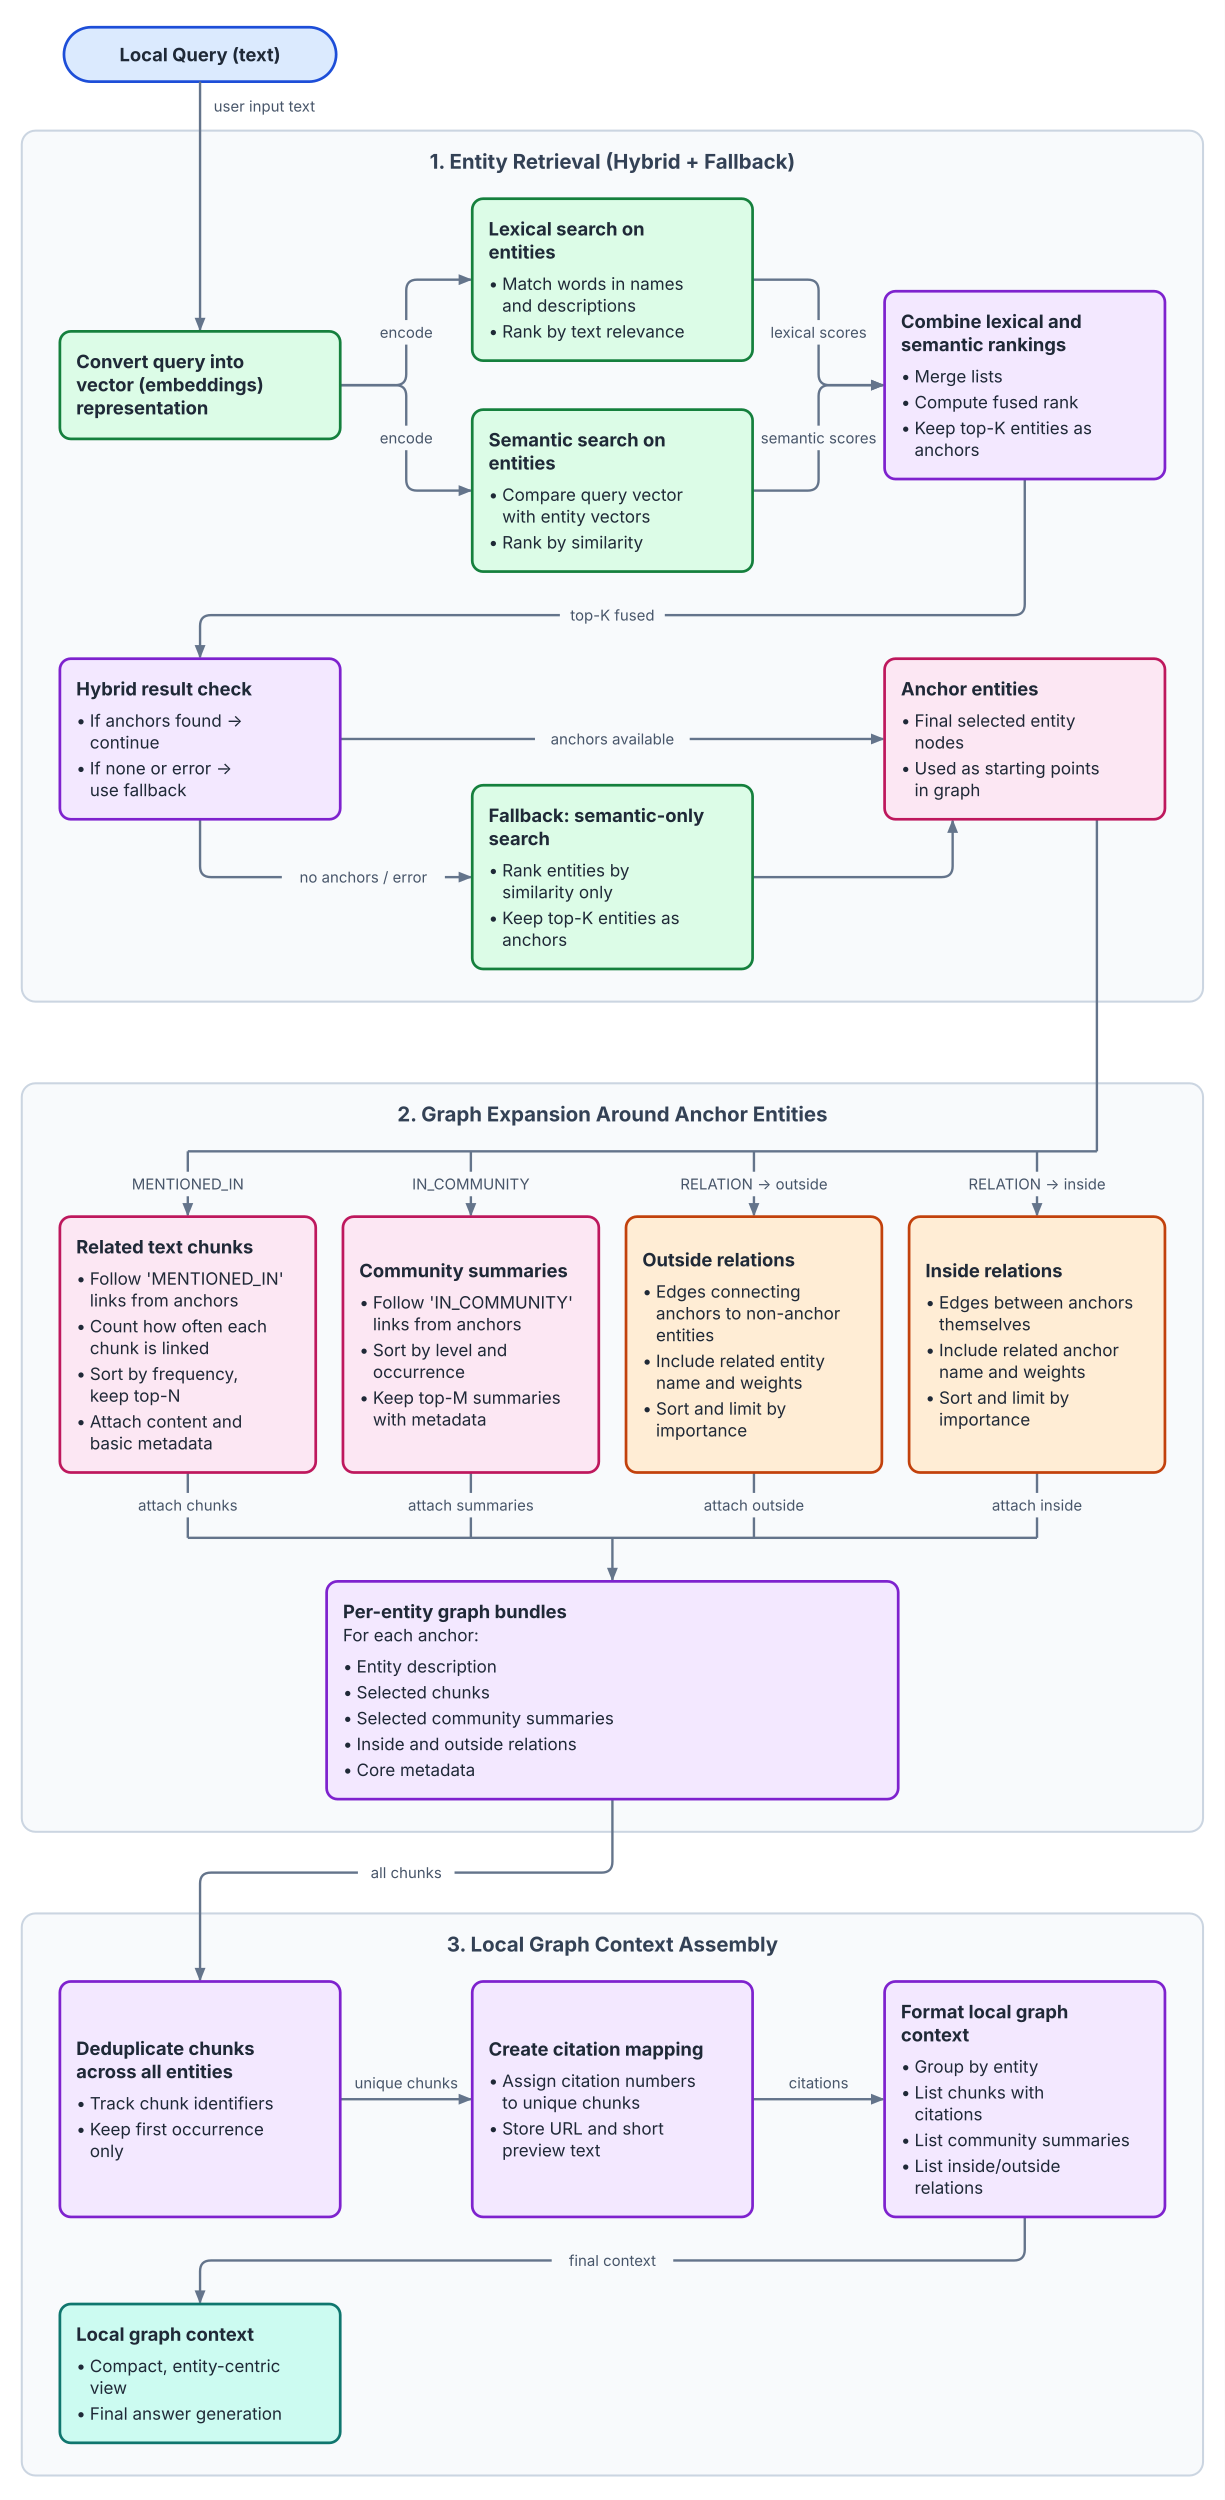
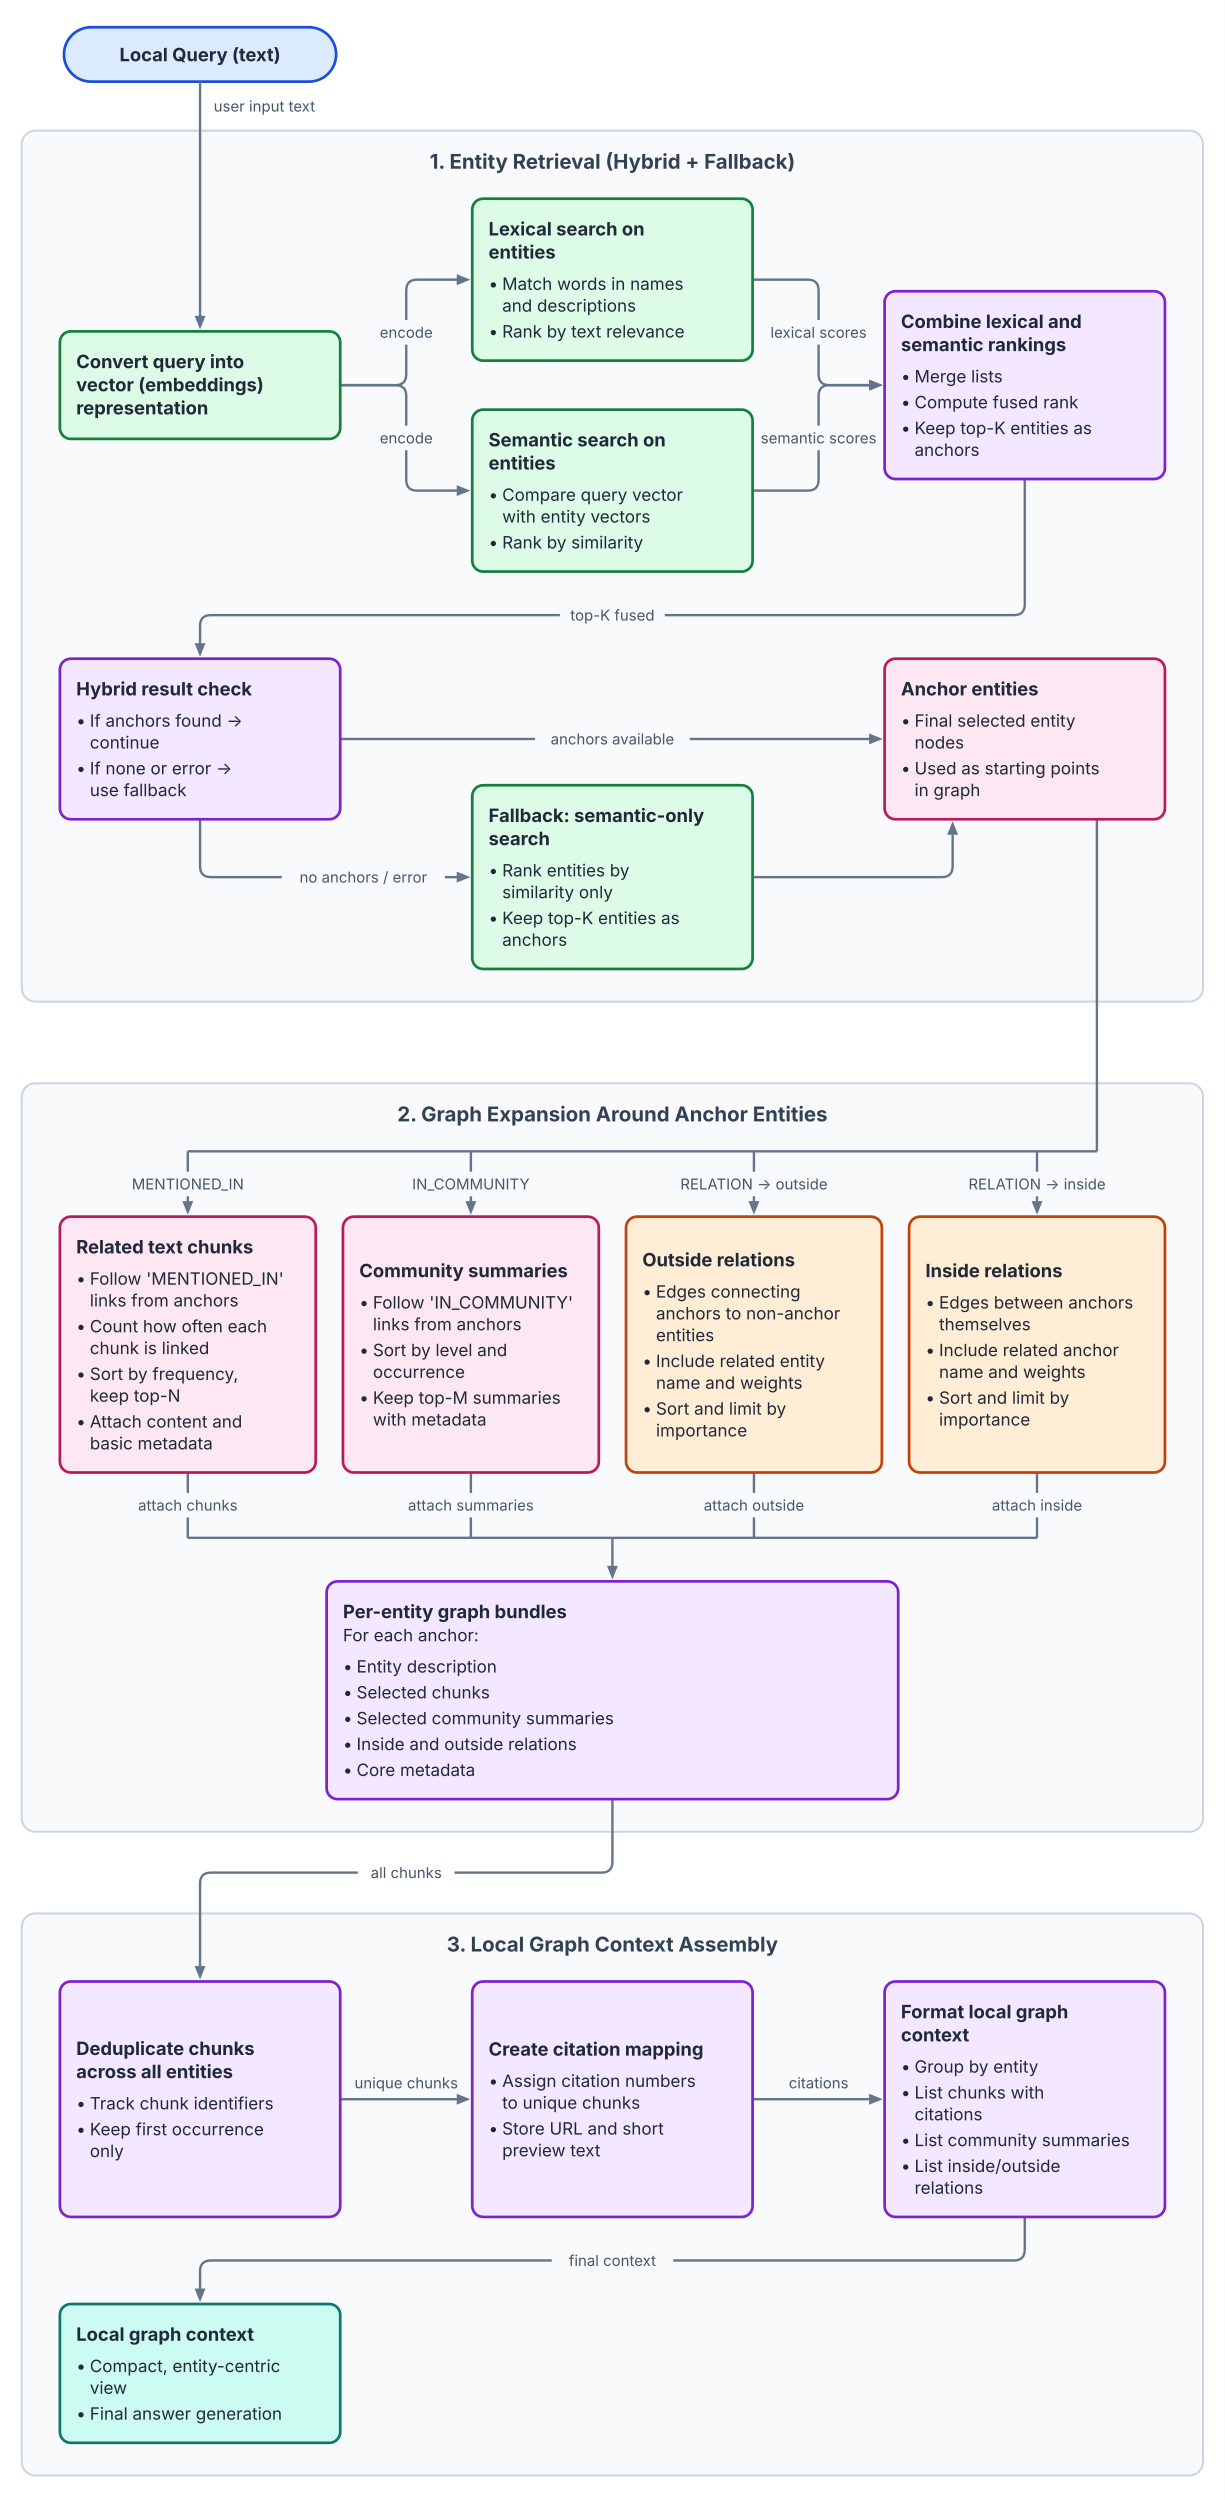
<svg xmlns="http://www.w3.org/2000/svg" viewBox="0 0 900 1837" width="900" height="1837" role="img" aria-labelledby="ls-title ls-desc">
  <style>
    text { font-family: Inter, -apple-system, BlinkMacSystemFont, "Segoe UI", Helvetica, Arial, sans-serif; fill: #1f2937; }
    .frame { fill: #f8fafc; stroke: #cbd5e1; stroke-width: 1.5; }
    .ftitle { font-size: 15px; font-weight: 700; fill: #334155; }
    .box { stroke-width: 2; }
    .btitle { font-size: 13.5px; font-weight: 700; }
    .bullet { font-size: 12.5px; }
    .edge { fill: none; stroke: #64748b; stroke-width: 1.75; }
    .elabel { font-size: 11px; fill: #475569; }
    .lbg-page { fill: #ffffff; }
    .lbg-frame { fill: #f8fafc; }
  </style>
  <defs>
-     <marker id="ls-arrow" markerWidth="10" markerHeight="8" refX="9" refY="4" orient="auto" markerUnits="userSpaceOnUse">
+     <marker id="ls-arrow" markerWidth="10" markerHeight="8" refX="0.4" refY="4" orient="auto" markerUnits="userSpaceOnUse">
      <path d="M0,0 L10,4 L0,8 z" fill="#64748b" />
    </marker>
  </defs>
  <rect width="900" height="1837" fill="#ffffff" />
  <rect class="frame" x="16" y="96.0" width="868" height="640.0" rx="10" />
  <text class="ftitle" x="450.0" y="124.0" text-anchor="middle">1. Entity Retrieval (Hybrid + Fallback)</text>
  <rect class="frame" x="16" y="796.0" width="868" height="550.0" rx="10" />
  <text class="ftitle" x="450.0" y="824.0" text-anchor="middle">2. Graph Expansion Around Anchor Entities</text>
  <rect class="frame" x="16" y="1406.0" width="868" height="413.0" rx="10" />
  <text class="ftitle" x="450.0" y="1434.0" text-anchor="middle">3. Local Graph Context Assembly</text>
  <rect class="box" x="47.0" y="20" width="200" height="40" rx="20" fill="#dbeafe" stroke="#1d4ed8" />
  <text class="btitle" x="147.0" y="45" text-anchor="middle">Local Query (text)</text>
-   <path class="edge" d="M147.0,60.0 L147.0,242.5" marker-end="url(#ls-arrow)" />
+   <path class="edge" d="M147.0,60.0 L147,232.5" marker-end="url(#ls-arrow)" />
  <text class="elabel" x="157.0" y="82.0">user input text</text>
-   <path class="edge" d="M250.0,283.0 L290.5,283.0 Q298.5,283.0 298.5,275.0 L298.5,213.5 Q298.5,205.5 306.5,205.5 L346.0,205.5" marker-end="url(#ls-arrow)" />
-   <path class="edge" d="M250.0,283.0 L290.5,283.0 Q298.5,283.0 298.5,291.0 L298.5,352.5 Q298.5,360.5 306.5,360.5 L346.0,360.5" marker-end="url(#ls-arrow)" />
+   <path class="edge" d="M250.0,283.0 L290.5,283.0 Q298.5,283.0 298.5,275.0 L298.5,213.5 Q298.5,205.5 306.5,205.5 L336,205.5" marker-end="url(#ls-arrow)" />
+   <path class="edge" d="M250.0,283.0 L290.5,283.0 Q298.5,283.0 298.5,291.0 L298.5,352.5 Q298.5,360.5 306.5,360.5 L336,360.5" marker-end="url(#ls-arrow)" />
  <rect class="lbg-frame" x="275.2" y="235.2" width="46.6" height="18" rx="3" />
  <text class="elabel" x="298.5" y="248.2" text-anchor="middle">encode</text>
  <rect class="lbg-frame" x="275.2" y="312.8" width="46.6" height="18" rx="3" />
  <text class="elabel" x="298.5" y="325.8" text-anchor="middle">encode</text>
-   <path class="edge" d="M553.0,205.5 L593.5,205.5 Q601.5,205.5 601.5,213.5 L601.5,275.0 Q601.5,283.0 609.5,283.0 L649.0,283.0" marker-end="url(#ls-arrow)" />
-   <path class="edge" d="M553.0,360.5 L593.5,360.5 Q601.5,360.5 601.5,352.5 L601.5,291.0 Q601.5,283.0 609.5,283.0 L649.0,283.0" marker-end="url(#ls-arrow)" />
+   <path class="edge" d="M553.0,205.5 L593.5,205.5 Q601.5,205.5 601.5,213.5 L601.5,275.0 Q601.5,283.0 609.5,283.0 L639,283" marker-end="url(#ls-arrow)" />
+   <path class="edge" d="M553.0,360.5 L593.5,360.5 Q601.5,360.5 601.5,352.5 L601.5,291.0 Q601.5,283.0 609.5,283.0 L639,283" marker-end="url(#ls-arrow)" />
  <rect class="lbg-frame" x="553.8" y="235.2" width="95.4" height="18" rx="3" />
  <text class="elabel" x="601.5" y="248.2" text-anchor="middle">lexical scores</text>
  <rect class="lbg-frame" x="550.8" y="312.8" width="101.5" height="18" rx="3" />
  <text class="elabel" x="601.5" y="325.8" text-anchor="middle">semantic scores</text>
-   <path class="edge" d="M753.0,352.0 L753.0,444.0 Q753.0,452.0 745.0,452.0 L155.0,452.0 Q147.0,452.0 147.0,460.0 L147.0,483.0" marker-end="url(#ls-arrow)" />
+   <path class="edge" d="M753.0,352.0 L753.0,444.0 Q753.0,452.0 745.0,452.0 L155.0,452.0 Q147.0,452.0 147.0,460.0 L147,473" marker-end="url(#ls-arrow)" />
  <rect class="lbg-frame" x="411.4" y="443.0" width="77.1" height="18" rx="3" />
  <text class="elabel" x="450.0" y="456.0" text-anchor="middle">top-K fused</text>
-   <path class="edge" d="M250.0,543.0 L649.0,543.0" marker-end="url(#ls-arrow)" />
+   <path class="edge" d="M250.0,543.0 L639,543" marker-end="url(#ls-arrow)" />
  <rect class="lbg-frame" x="393.1" y="534.0" width="113.7" height="18" rx="3" />
  <text class="elabel" x="450.0" y="547.0" text-anchor="middle">anchors available</text>
-   <path class="edge" d="M147.0,602.0 L147.0,636.5 Q147.0,644.5 155.0,644.5 L346.0,644.5" marker-end="url(#ls-arrow)" />
+   <path class="edge" d="M147.0,602.0 L147.0,636.5 Q147.0,644.5 155.0,644.5 L336,644.5" marker-end="url(#ls-arrow)" />
  <rect class="lbg-frame" x="207.1" y="635.5" width="119.8" height="18" rx="3" />
  <text class="elabel" x="267.0" y="648.5" text-anchor="middle">no anchors / error</text>
-   <path class="edge" d="M553.0,644.5 L692.0,644.5 Q700.0,644.5 700.0,636.5 L700.0,603.0" marker-end="url(#ls-arrow)" />
+   <path class="edge" d="M553.0,644.5 L692.0,644.5 Q700.0,644.5 700.0,636.5 L700,613" marker-end="url(#ls-arrow)" />
  <path class="edge" d="M806.0,602.0 L806.0,846.0" />
  <path class="edge" d="M138.0,846.0 L806.0,846.0" />
-   <path class="edge" d="M138.0,846.0 L138.0,893.0" marker-end="url(#ls-arrow)" />
+   <path class="edge" d="M138.0,846.0 L138,883" marker-end="url(#ls-arrow)" />
  <rect class="lbg-frame" x="96.4" y="861.0" width="83.2" height="18" rx="3" />
  <text class="elabel" x="138.0" y="874.0" text-anchor="middle">MENTIONED_IN</text>
  <path class="edge" d="M138.0,1082.0 L138.0,1130.0" />
  <rect class="lbg-frame" x="93.3" y="1097.0" width="89.3" height="18" rx="3" />
  <text class="elabel" x="138.0" y="1110.0" text-anchor="middle">attach chunks</text>
-   <path class="edge" d="M346.0,846.0 L346.0,893.0" marker-end="url(#ls-arrow)" />
+   <path class="edge" d="M346.0,846.0 L346,883" marker-end="url(#ls-arrow)" />
  <rect class="lbg-frame" x="304.4" y="861.0" width="83.2" height="18" rx="3" />
  <text class="elabel" x="346.0" y="874.0" text-anchor="middle">IN_COMMUNITY</text>
  <path class="edge" d="M346.0,1082.0 L346.0,1130.0" />
  <rect class="lbg-frame" x="292.2" y="1097.0" width="107.6" height="18" rx="3" />
  <text class="elabel" x="346.0" y="1110.0" text-anchor="middle">attach summaries</text>
-   <path class="edge" d="M554.0,846.0 L554.0,893.0" marker-end="url(#ls-arrow)" />
+   <path class="edge" d="M554.0,846.0 L554,883" marker-end="url(#ls-arrow)" />
  <rect class="lbg-frame" x="494.1" y="861.0" width="119.8" height="18" rx="3" />
  <text class="elabel" x="554.0" y="874.0" text-anchor="middle">RELATION → outside</text>
  <path class="edge" d="M554.0,1082.0 L554.0,1130.0" />
  <rect class="lbg-frame" x="506.3" y="1097.0" width="95.4" height="18" rx="3" />
  <text class="elabel" x="554.0" y="1110.0" text-anchor="middle">attach outside</text>
-   <path class="edge" d="M762.0,846.0 L762.0,893.0" marker-end="url(#ls-arrow)" />
+   <path class="edge" d="M762.0,846.0 L762,883" marker-end="url(#ls-arrow)" />
  <rect class="lbg-frame" x="705.1" y="861.0" width="113.7" height="18" rx="3" />
  <text class="elabel" x="762.0" y="874.0" text-anchor="middle">RELATION → inside</text>
  <path class="edge" d="M762.0,1082.0 L762.0,1130.0" />
  <rect class="lbg-frame" x="717.4" y="1097.0" width="89.3" height="18" rx="3" />
  <text class="elabel" x="762.0" y="1110.0" text-anchor="middle">attach inside</text>
  <path class="edge" d="M138.0,1130.0 L762.0,1130.0" />
-   <path class="edge" d="M450.0,1130.0 L450.0,1161.0" marker-end="url(#ls-arrow)" />
-   <path class="edge" d="M450.0,1322.0 L450.0,1368.0 Q450.0,1376.0 442.0,1376.0 L155.0,1376.0 Q147.0,1376.0 147.0,1384.0 L147.0,1455.0" marker-end="url(#ls-arrow)" />
+   <path class="edge" d="M450.0,1130.0 L450,1151" marker-end="url(#ls-arrow)" />
+   <path class="edge" d="M450.0,1322.0 L450.0,1368.0 Q450.0,1376.0 442.0,1376.0 L155.0,1376.0 Q147.0,1376.0 147.0,1384.0 L147,1445" marker-end="url(#ls-arrow)" />
  <rect class="lbg-page" x="263.0" y="1367.0" width="71.0" height="18" rx="3" />
  <text class="elabel" x="298.5" y="1380.0" text-anchor="middle">all chunks</text>
-   <path class="edge" d="M250.0,1542.5 L346.0,1542.5" marker-end="url(#ls-arrow)" />
+   <path class="edge" d="M250.0,1542.5 L336,1542.5" marker-end="url(#ls-arrow)" />
  <text class="elabel" x="298.5" y="1534.5" text-anchor="middle">unique chunks</text>
-   <path class="edge" d="M553.0,1542.5 L649.0,1542.5" marker-end="url(#ls-arrow)" />
+   <path class="edge" d="M553.0,1542.5 L639,1542.5" marker-end="url(#ls-arrow)" />
  <text class="elabel" x="601.5" y="1534.5" text-anchor="middle">citations</text>
-   <path class="edge" d="M753.0,1629.0 L753.0,1653.0 Q753.0,1661.0 745.0,1661.0 L155.0,1661.0 Q147.0,1661.0 147.0,1669.0 L147.0,1692.0" marker-end="url(#ls-arrow)" />
+   <path class="edge" d="M753.0,1629.0 L753.0,1653.0 Q753.0,1661.0 745.0,1661.0 L155.0,1661.0 Q147.0,1661.0 147.0,1669.0 L147,1682" marker-end="url(#ls-arrow)" />
  <rect class="lbg-frame" x="405.4" y="1652.0" width="89.3" height="18" rx="3" />
  <text class="elabel" x="450.0" y="1665.0" text-anchor="middle">final context</text>
  <rect class="box" x="44" y="243.5" width="206" height="79.0" rx="8" fill="#dcfce7" stroke="#15803d" />
  <text class="btitle" x="56" y="270.5">Convert query into</text>
  <text class="btitle" x="56" y="287.5">vector (embeddings)</text>
  <text class="btitle" x="56" y="304.5">representation</text>
  <rect class="box" x="347" y="146.0" width="206" height="119.0" rx="8" fill="#dcfce7" stroke="#15803d" />
  <text class="btitle" x="359" y="173.0">Lexical search on</text>
  <text class="btitle" x="359" y="190.0">entities</text>
  <text class="bullet" x="359" y="213.0">•</text>
  <text class="bullet" x="369" y="213.0">Match words in names</text>
  <text class="bullet" x="369" y="229.0">and descriptions</text>
  <text class="bullet" x="359" y="248.0">•</text>
  <text class="bullet" x="369" y="248.0">Rank by text relevance</text>
  <rect class="box" x="347" y="301.0" width="206" height="119.0" rx="8" fill="#dcfce7" stroke="#15803d" />
  <text class="btitle" x="359" y="328.0">Semantic search on</text>
  <text class="btitle" x="359" y="345.0">entities</text>
  <text class="bullet" x="359" y="368.0">•</text>
  <text class="bullet" x="369" y="368.0">Compare query vector</text>
  <text class="bullet" x="369" y="384.0">with entity vectors</text>
  <text class="bullet" x="359" y="403.0">•</text>
  <text class="bullet" x="369" y="403.0">Rank by similarity</text>
  <rect class="box" x="650" y="214.0" width="206" height="138.0" rx="8" fill="#f3e8ff" stroke="#7e22ce" />
  <text class="btitle" x="662" y="241.0">Combine lexical and</text>
  <text class="btitle" x="662" y="258.0">semantic rankings</text>
  <text class="bullet" x="662" y="281.0">•</text>
  <text class="bullet" x="672" y="281.0">Merge lists</text>
  <text class="bullet" x="662" y="300.0">•</text>
  <text class="bullet" x="672" y="300.0">Compute fused rank</text>
  <text class="bullet" x="662" y="319.0">•</text>
  <text class="bullet" x="672" y="319.0">Keep top-K entities as</text>
  <text class="bullet" x="672" y="335.0">anchors</text>
  <rect class="box" x="44" y="484.0" width="206" height="118.0" rx="8" fill="#f3e8ff" stroke="#7e22ce" />
  <text class="btitle" x="56" y="511.0">Hybrid result check</text>
  <text class="bullet" x="56" y="534.0">•</text>
  <text class="bullet" x="66" y="534.0">If anchors found →</text>
  <text class="bullet" x="66" y="550.0">continue</text>
  <text class="bullet" x="56" y="569.0">•</text>
  <text class="bullet" x="66" y="569.0">If none or error →</text>
  <text class="bullet" x="66" y="585.0">use fallback</text>
  <rect class="box" x="650" y="484.0" width="206" height="118.0" rx="8" fill="#fce7f3" stroke="#be185d" />
  <text class="btitle" x="662" y="511.0">Anchor entities</text>
  <text class="bullet" x="662" y="534.0">•</text>
  <text class="bullet" x="672" y="534.0">Final selected entity</text>
  <text class="bullet" x="672" y="550.0">nodes</text>
  <text class="bullet" x="662" y="569.0">•</text>
  <text class="bullet" x="672" y="569.0">Used as starting points</text>
  <text class="bullet" x="672" y="585.0">in graph</text>
  <rect class="box" x="347" y="577.0" width="206" height="135.0" rx="8" fill="#dcfce7" stroke="#15803d" />
  <text class="btitle" x="359" y="604.0">Fallback: semantic-only</text>
  <text class="btitle" x="359" y="621.0">search</text>
  <text class="bullet" x="359" y="644.0">•</text>
  <text class="bullet" x="369" y="644.0">Rank entities by</text>
  <text class="bullet" x="369" y="660.0">similarity only</text>
  <text class="bullet" x="359" y="679.0">•</text>
  <text class="bullet" x="369" y="679.0">Keep top-K entities as</text>
  <text class="bullet" x="369" y="695.0">anchors</text>
  <rect class="box" x="44" y="894.0" width="188" height="188.0" rx="8" fill="#fce7f3" stroke="#be185d" />
  <text class="btitle" x="56" y="921.0">Related text chunks</text>
  <text class="bullet" x="56" y="944.0">•</text>
  <text class="bullet" x="66" y="944.0">Follow 'MENTIONED_IN'</text>
  <text class="bullet" x="66" y="960.0">links from anchors</text>
  <text class="bullet" x="56" y="979.0">•</text>
  <text class="bullet" x="66" y="979.0">Count how often each</text>
  <text class="bullet" x="66" y="995.0">chunk is linked</text>
  <text class="bullet" x="56" y="1014.0">•</text>
  <text class="bullet" x="66" y="1014.0">Sort by frequency,</text>
  <text class="bullet" x="66" y="1030.0">keep top-N</text>
  <text class="bullet" x="56" y="1049.0">•</text>
  <text class="bullet" x="66" y="1049.0">Attach content and</text>
  <text class="bullet" x="66" y="1065.0">basic metadata</text>
  <rect class="box" x="252" y="894.0" width="188" height="188.0" rx="8" fill="#fce7f3" stroke="#be185d" />
  <text class="btitle" x="264" y="938.5">Community summaries</text>
  <text class="bullet" x="264" y="961.5">•</text>
  <text class="bullet" x="274" y="961.5">Follow 'IN_COMMUNITY'</text>
  <text class="bullet" x="274" y="977.5">links from anchors</text>
  <text class="bullet" x="264" y="996.5">•</text>
  <text class="bullet" x="274" y="996.5">Sort by level and</text>
  <text class="bullet" x="274" y="1012.5">occurrence</text>
  <text class="bullet" x="264" y="1031.5">•</text>
  <text class="bullet" x="274" y="1031.5">Keep top-M summaries</text>
  <text class="bullet" x="274" y="1047.5">with metadata</text>
  <rect class="box" x="460" y="894.0" width="188" height="188.0" rx="8" fill="#ffedd5" stroke="#c2410c" />
  <text class="btitle" x="472" y="930.5">Outside relations</text>
  <text class="bullet" x="472" y="953.5">•</text>
  <text class="bullet" x="482" y="953.5">Edges connecting</text>
  <text class="bullet" x="482" y="969.5">anchors to non-anchor</text>
  <text class="bullet" x="482" y="985.5">entities</text>
  <text class="bullet" x="472" y="1004.5">•</text>
  <text class="bullet" x="482" y="1004.5">Include related entity</text>
  <text class="bullet" x="482" y="1020.5">name and weights</text>
  <text class="bullet" x="472" y="1039.5">•</text>
  <text class="bullet" x="482" y="1039.5">Sort and limit by</text>
  <text class="bullet" x="482" y="1055.5">importance</text>
  <rect class="box" x="668" y="894.0" width="188" height="188.0" rx="8" fill="#ffedd5" stroke="#c2410c" />
  <text class="btitle" x="680" y="938.5">Inside relations</text>
  <text class="bullet" x="680" y="961.5">•</text>
  <text class="bullet" x="690" y="961.5">Edges between anchors</text>
  <text class="bullet" x="690" y="977.5">themselves</text>
  <text class="bullet" x="680" y="996.5">•</text>
  <text class="bullet" x="690" y="996.5">Include related anchor</text>
  <text class="bullet" x="690" y="1012.5">name and weights</text>
  <text class="bullet" x="680" y="1031.5">•</text>
  <text class="bullet" x="690" y="1031.5">Sort and limit by</text>
  <text class="bullet" x="690" y="1047.5">importance</text>
  <rect class="box" x="240" y="1162.0" width="420" height="160.0" rx="8" fill="#f3e8ff" stroke="#7e22ce" />
  <text class="btitle" x="252" y="1189.0">Per-entity graph bundles</text>
  <text class="bullet" x="252" y="1206.0">For each anchor:</text>
  <text class="bullet" x="252" y="1229.0">•</text>
  <text class="bullet" x="262" y="1229.0">Entity description</text>
  <text class="bullet" x="252" y="1248.0">•</text>
  <text class="bullet" x="262" y="1248.0">Selected chunks</text>
  <text class="bullet" x="252" y="1267.0">•</text>
  <text class="bullet" x="262" y="1267.0">Selected community summaries</text>
  <text class="bullet" x="252" y="1286.0">•</text>
  <text class="bullet" x="262" y="1286.0">Inside and outside relations</text>
  <text class="bullet" x="252" y="1305.0">•</text>
  <text class="bullet" x="262" y="1305.0">Core metadata</text>
  <rect class="box" x="44" y="1456.0" width="206" height="173.0" rx="8" fill="#f3e8ff" stroke="#7e22ce" />
  <text class="btitle" x="56" y="1510.0">Deduplicate chunks</text>
  <text class="btitle" x="56" y="1527.0">across all entities</text>
  <text class="bullet" x="56" y="1550.0">•</text>
  <text class="bullet" x="66" y="1550.0">Track chunk identifiers</text>
  <text class="bullet" x="56" y="1569.0">•</text>
  <text class="bullet" x="66" y="1569.0">Keep first occurrence</text>
  <text class="bullet" x="66" y="1585.0">only</text>
  <rect class="box" x="347" y="1456.0" width="206" height="173.0" rx="8" fill="#f3e8ff" stroke="#7e22ce" />
  <text class="btitle" x="359" y="1510.5">Create citation mapping</text>
  <text class="bullet" x="359" y="1533.5">•</text>
  <text class="bullet" x="369" y="1533.5">Assign citation numbers</text>
  <text class="bullet" x="369" y="1549.5">to unique chunks</text>
  <text class="bullet" x="359" y="1568.5">•</text>
  <text class="bullet" x="369" y="1568.5">Store URL and short</text>
  <text class="bullet" x="369" y="1584.5">preview text</text>
  <rect class="box" x="650" y="1456.0" width="206" height="173.0" rx="8" fill="#f3e8ff" stroke="#7e22ce" />
  <text class="btitle" x="662" y="1483.0">Format local graph</text>
  <text class="btitle" x="662" y="1500.0">context</text>
  <text class="bullet" x="662" y="1523.0">•</text>
  <text class="bullet" x="672" y="1523.0">Group by entity</text>
  <text class="bullet" x="662" y="1542.0">•</text>
  <text class="bullet" x="672" y="1542.0">List chunks with</text>
  <text class="bullet" x="672" y="1558.0">citations</text>
  <text class="bullet" x="662" y="1577.0">•</text>
  <text class="bullet" x="672" y="1577.0">List community summaries</text>
  <text class="bullet" x="662" y="1596.0">•</text>
  <text class="bullet" x="672" y="1596.0">List inside/outside</text>
  <text class="bullet" x="672" y="1612.0">relations</text>
  <rect class="box" x="44" y="1693.0" width="206" height="102.0" rx="8" fill="#ccfbf1" stroke="#0f766e" />
  <text class="btitle" x="56" y="1720.0">Local graph context</text>
  <text class="bullet" x="56" y="1743.0">•</text>
  <text class="bullet" x="66" y="1743.0">Compact, entity-centric</text>
  <text class="bullet" x="66" y="1759.0">view</text>
  <text class="bullet" x="56" y="1778.0">•</text>
  <text class="bullet" x="66" y="1778.0">Final answer generation</text>
</svg>
